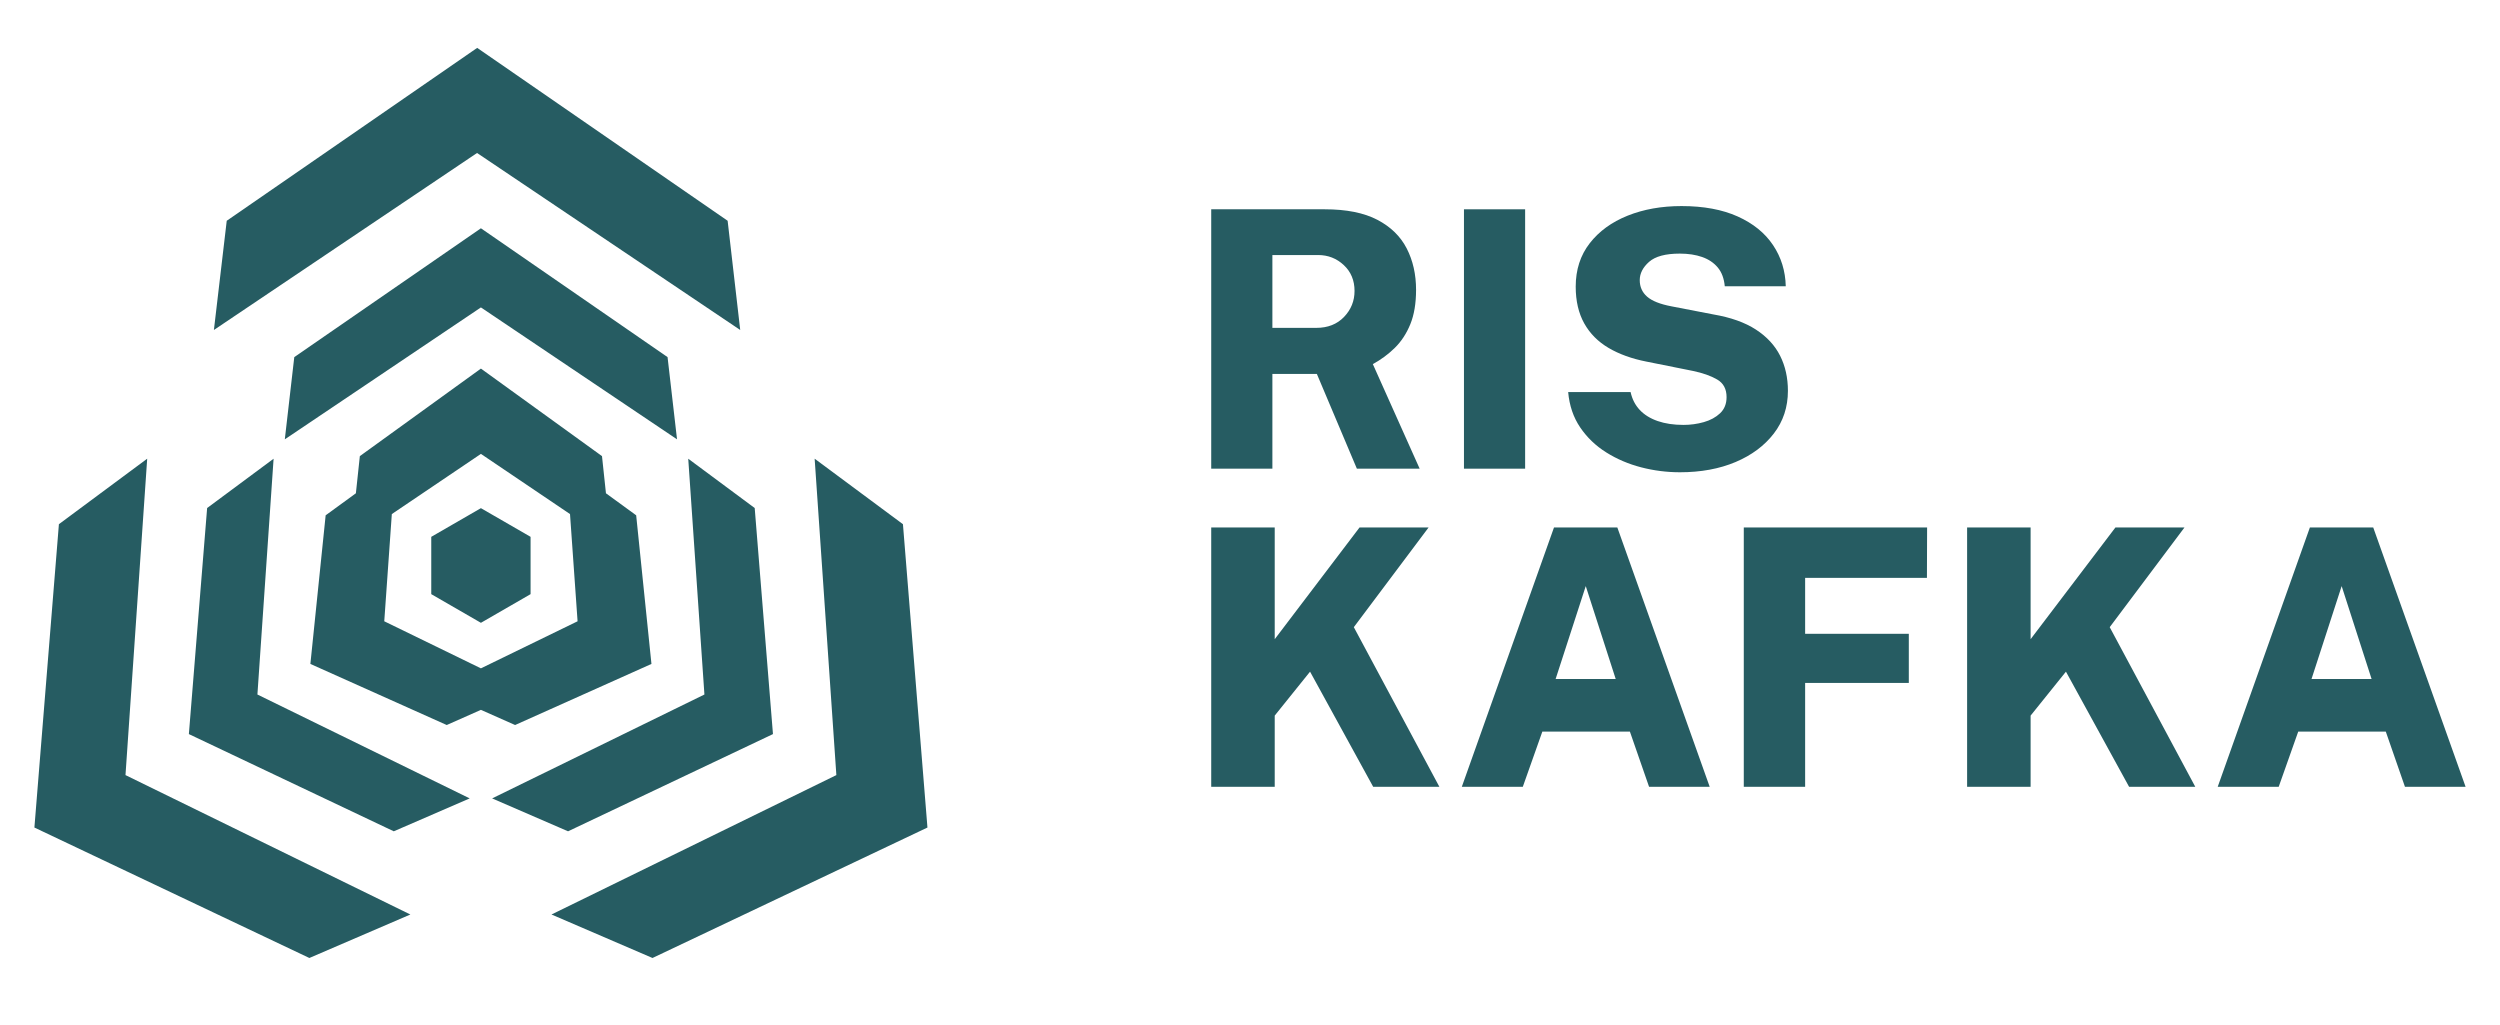
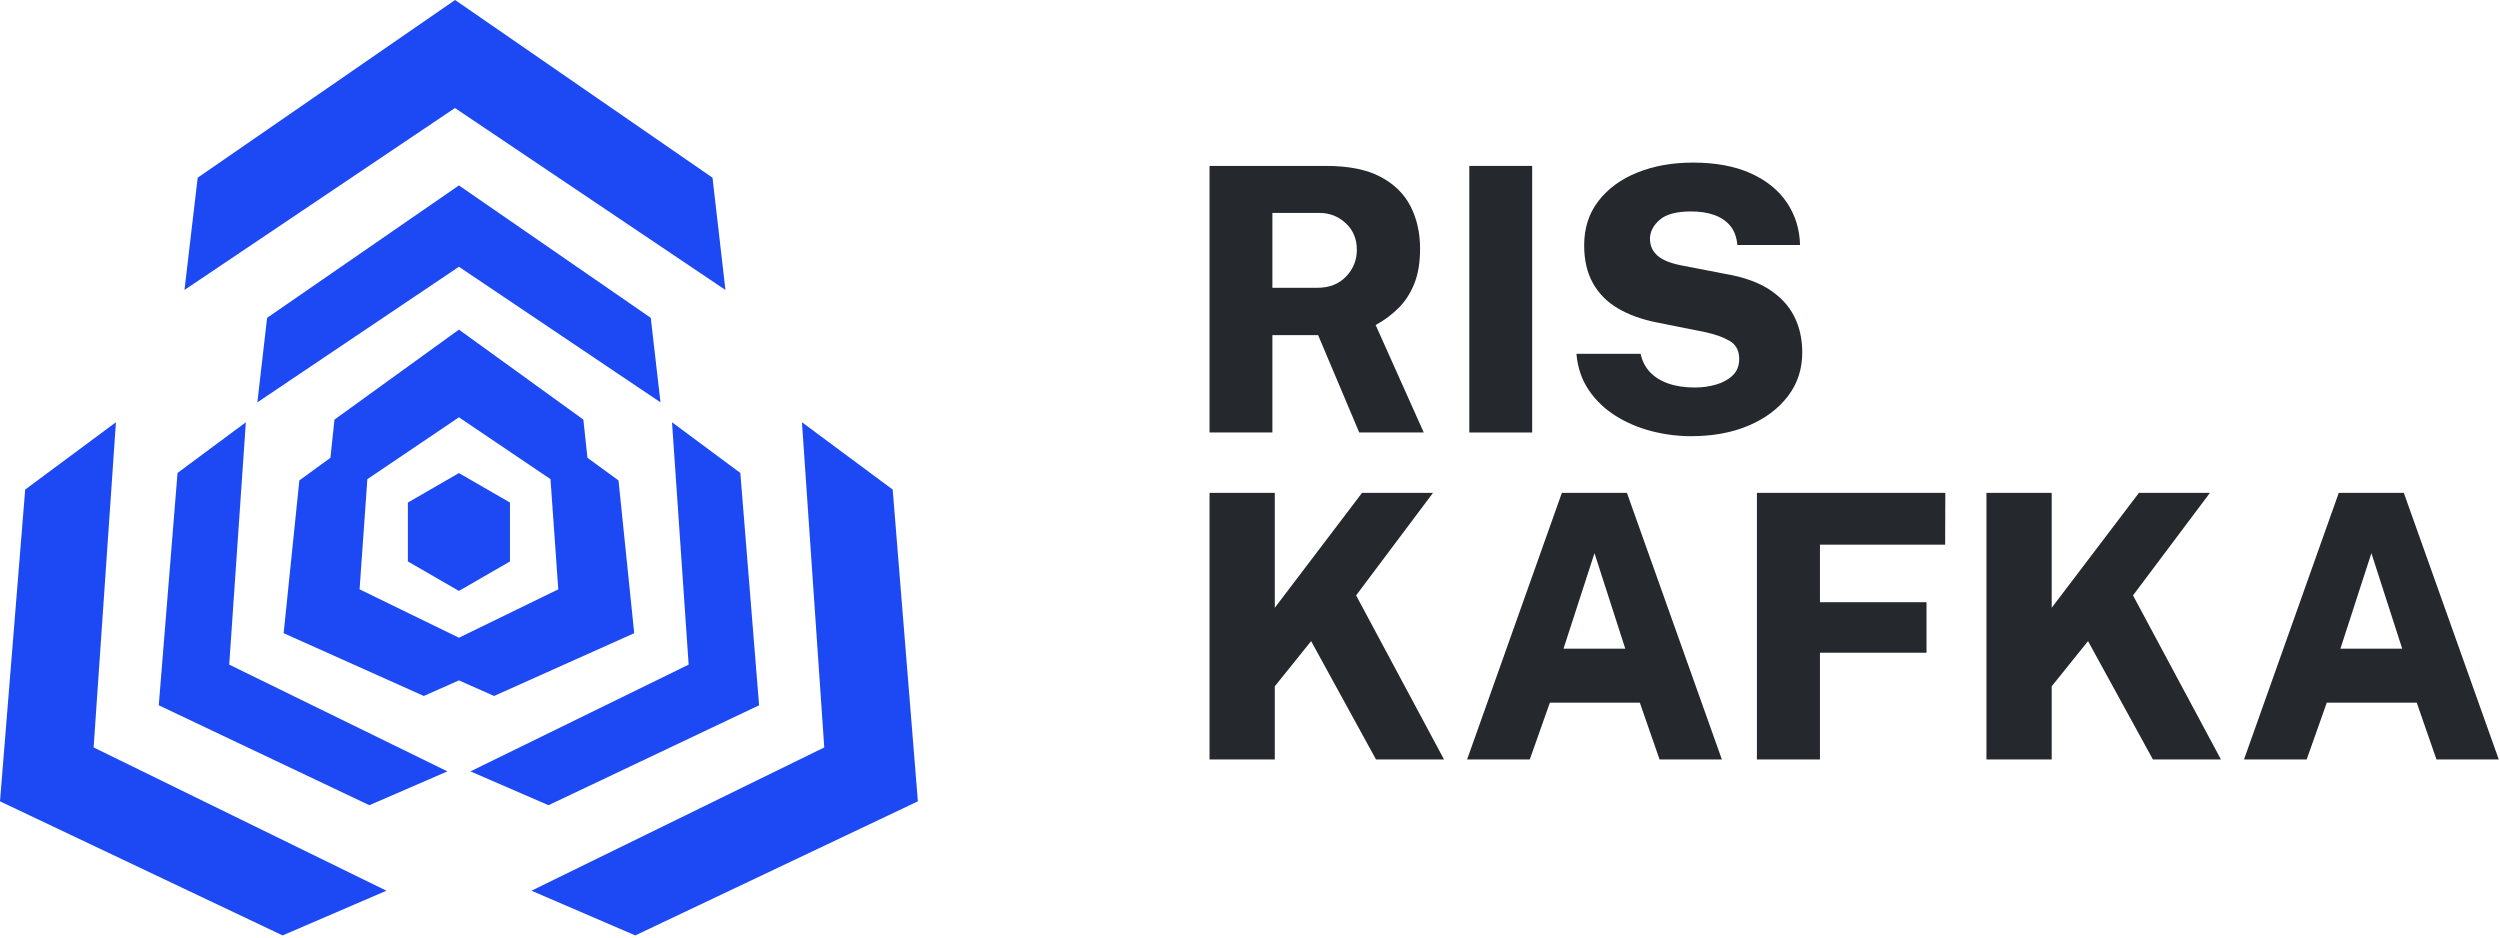
- <svg xmlns="http://www.w3.org/2000/svg" width="100%" height="100%" viewBox="0 0 1220 500" version="1.1" xml:space="preserve" style="fill-rule:evenodd;clip-rule:evenodd;stroke-linejoin:round;stroke-miterlimit:2;">
-   <path d="M295.704,240.722L310.455,251.47L317.908,323.999L251.37,353.81L234.688,346.409L218.005,353.81L151.466,323.999L158.919,251.47L173.671,240.722L175.602,222.587L234.688,179.869L293.773,222.587L295.704,240.722ZM191.21,250.864L187.519,303.185L234.688,326.154L281.856,303.185L278.165,250.864L234.688,221.498L191.21,250.864ZM234.64,303.892L234.628,303.899L210.455,289.943L210.455,262.03L210.477,262.017L210.477,261.974L210.514,261.953L210.514,261.938L234.688,247.982L258.861,261.938L258.861,261.953L258.898,261.974L258.898,262.017L258.921,262.03L258.921,289.943L234.747,303.899L234.735,303.892L234.688,303.919L234.64,303.892ZM234.688,111.399L325.768,174.274L330.389,214.394L234.688,150.022L138.986,214.394L143.607,174.274L234.688,111.399ZM377.205,358.234L277.213,405.674L240.158,389.617L343.756,338.922L335.86,223.857L368.293,247.919L377.205,358.234ZM92.17,358.234L101.081,247.919L133.515,223.857L125.619,338.922L229.216,389.617L192.162,405.674L92.17,358.234ZM452.595,403.839L318.416,467.499L269.127,446.274L408.144,378.247L397.548,223.842L440.636,255.807L452.595,403.839ZM16.788,403.839L28.745,255.807L71.833,223.842L61.238,378.247L200.255,446.274L150.966,467.499L16.788,403.839ZM232.865,23.364L355.085,107.736L361.225,161.034L232.804,74.655L104.382,161.034L110.646,107.736L232.865,23.364Z" style="fill:rgb(38,92,98);" />
+ <svg xmlns="http://www.w3.org/2000/svg" width="100%" height="100%" viewBox="0 0 1187 445" version="1.1" xml:space="preserve" style="fill-rule:evenodd;clip-rule:evenodd;stroke-linejoin:round;stroke-miterlimit:2;">
+   <path d="M278.916,217.358L293.668,228.106L301.121,300.635L234.582,330.445L217.9,323.045L201.217,330.445L134.679,300.635L142.132,228.106L156.884,217.358L158.814,199.223L217.9,156.504L276.985,199.223L278.916,217.358ZM174.422,227.499L170.731,279.82L217.9,302.79L265.069,279.82L261.377,227.499L217.9,198.134L174.422,227.499ZM217.852,280.528L217.84,280.535L193.667,266.578L193.667,238.666L193.69,238.652L193.69,238.61L193.726,238.589L193.726,238.574L217.9,224.618L242.074,238.574L242.074,238.589L242.11,238.61L242.11,238.652L242.133,238.666L242.133,266.578L217.959,280.535L217.947,280.528L217.9,280.555L217.852,280.528ZM217.9,88.035L308.98,150.91L313.601,191.029L217.9,126.658L122.198,191.029L126.819,150.91L217.9,88.035ZM360.417,334.87L260.425,382.31L223.371,366.253L326.968,315.558L319.072,200.493L351.506,224.555L360.417,334.87ZM75.382,334.87L84.294,224.555L116.727,200.493L108.832,315.558L212.429,366.253L175.374,382.31L75.382,334.87ZM435.807,380.475L301.628,444.135L252.339,422.909L391.357,354.883L380.761,200.477L423.849,232.443L435.807,380.475ZM0,380.475L11.957,232.443L55.046,200.477L44.45,354.883L183.467,422.909L134.178,444.135L0,380.475ZM216.077,0L338.298,84.372L344.437,137.669L216.016,51.29L87.594,137.669L93.858,84.372L216.077,0Z" style="fill:rgb(29,73,244);" />
  <g>
-     <path d="M591.074,228.714L591.074,102.137L646.484,102.137C657.047,102.137 665.596,103.844 672.132,107.258C678.668,110.672 683.453,115.341 686.488,121.264C689.523,127.187 691.04,133.913 691.04,141.441C691.04,148.035 690.106,153.623 688.239,158.204C686.371,162.785 683.847,166.637 680.667,169.759C677.486,172.881 673.912,175.522 669.944,177.681L692.791,228.714L662.153,228.714L642.633,182.495L620.924,182.495L620.924,228.714L591.074,228.714ZM620.924,159.999L642.37,159.999C647.972,159.999 652.48,158.219 655.894,154.659C659.308,151.099 661.015,146.868 661.015,141.966C661.015,136.831 659.264,132.629 655.763,129.361C652.261,126.093 648.089,124.459 643.245,124.459L620.924,124.459L620.924,159.999Z" style="fill:rgb(38,92,98);fill-rule:nonzero;" />
-     <rect x="714.412" y="102.137" width="29.85" height="126.577" style="fill:rgb(38,92,98);fill-rule:nonzero;" />
-     <path d="M819.805,230.465C813.386,230.465 807.083,229.663 800.897,228.058C794.712,226.453 789.036,224.031 783.872,220.792C778.707,217.554 774.462,213.483 771.135,208.581C767.809,203.679 765.854,197.931 765.27,191.337L795.733,191.337C796.491,194.78 797.98,197.683 800.197,200.046C802.415,202.41 805.333,204.219 808.951,205.474C812.569,206.728 816.771,207.356 821.556,207.356C824.941,207.356 828.238,206.903 831.447,205.999C834.657,205.094 837.312,203.65 839.413,201.666C841.514,199.682 842.564,197.056 842.564,193.788C842.564,189.819 841.018,186.945 837.925,185.165C834.832,183.385 830.893,181.999 826.108,181.007L803.436,176.455C796.316,175.055 790.174,172.837 785.01,169.803C779.845,166.768 775.877,162.771 773.105,157.81C770.333,152.85 768.947,146.868 768.947,139.865C768.947,131.637 771.223,124.59 775.775,118.726C780.326,112.861 786.498,108.367 794.288,105.245C802.079,102.123 810.847,100.562 820.593,100.562C831.331,100.562 840.464,102.254 847.992,105.639C855.52,109.024 861.268,113.678 865.236,119.601C869.205,125.524 871.276,132.221 871.451,139.69L841.689,139.69C841.339,135.897 840.201,132.848 838.275,130.543C836.349,128.238 833.811,126.531 830.66,125.422C827.508,124.313 823.861,123.759 819.718,123.759C812.773,123.759 807.784,125.101 804.749,127.785C801.714,130.47 800.197,133.446 800.197,136.714C800.197,139.982 801.393,142.667 803.786,144.767C806.179,146.868 810.147,148.444 815.691,149.494L836.087,153.434C844.607,154.892 851.537,157.358 856.877,160.83C862.216,164.303 866.155,168.563 868.694,173.611C871.232,178.658 872.502,184.363 872.502,190.724C872.502,198.66 870.211,205.605 865.63,211.557C861.049,217.51 854.819,222.149 846.941,225.476C839.063,228.802 830.018,230.465 819.805,230.465Z" style="fill:rgb(38,92,98);fill-rule:nonzero;" />
-     <path d="M591.074,383.967L591.074,257.39L622.062,257.39L622.062,311.925L663.466,257.39L697.167,257.39L660.665,306.06L702.42,383.967L670.119,383.967L639.306,327.769L622.062,349.215L622.062,383.967L591.074,383.967Z" style="fill:rgb(38,92,98);fill-rule:nonzero;" />
-     <path d="M713.362,383.967L758.355,257.39L789.255,257.39L834.336,383.967L804.749,383.967L795.383,357.006L752.665,357.006L743.124,383.967L713.362,383.967ZM759.143,331.358L788.467,331.358L773.849,286.014L759.143,331.358Z" style="fill:rgb(38,92,98);fill-rule:nonzero;" />
-     <path d="M850.968,383.967L850.968,257.39L940.43,257.39L940.342,281.988L880.905,281.988L880.905,309.299L931.501,309.299L931.501,333.284L880.905,333.284L880.905,383.967L850.968,383.967Z" style="fill:rgb(38,92,98);fill-rule:nonzero;" />
-     <path d="M959.95,383.967L959.95,257.39L990.938,257.39L990.938,311.925L1032.34,257.39L1066.04,257.39L1029.54,306.06L1071.3,383.967L1039,383.967L1008.18,327.769L990.938,349.215L990.938,383.967L959.95,383.967Z" style="fill:rgb(38,92,98);fill-rule:nonzero;" />
-     <path d="M1082.24,383.967L1127.23,257.39L1158.13,257.39L1203.21,383.967L1173.62,383.967L1164.26,357.006L1121.54,357.006L1112,383.967L1082.24,383.967ZM1128.02,331.358L1157.34,331.358L1142.73,286.014L1128.02,331.358Z" style="fill:rgb(38,92,98);fill-rule:nonzero;" />
+     <path d="M574.286,205.35L574.286,78.773L629.696,78.773C640.259,78.773 648.808,80.48 655.344,83.894C661.88,87.308 666.666,91.977 669.7,97.9C672.735,103.823 674.252,110.549 674.252,118.077C674.252,124.671 673.318,130.259 671.451,134.84C669.583,139.421 667.06,143.273 663.879,146.395C660.699,149.517 657.124,152.158 653.156,154.317L676.003,205.35L645.365,205.35L625.845,159.131L604.136,159.131L604.136,205.35L574.286,205.35ZM604.136,136.635L625.582,136.635C631.184,136.635 635.693,134.855 639.106,131.295C642.52,127.735 644.227,123.504 644.227,118.602C644.227,113.467 642.477,109.265 638.975,105.997C635.474,102.729 631.301,101.095 626.457,101.095L604.136,101.095L604.136,136.635Z" style="fill:rgb(37,41,46);fill-rule:nonzero;" />
+     <rect x="697.624" y="78.773" width="29.85" height="126.577" style="fill:rgb(37,41,46);fill-rule:nonzero;" />
+     <path d="M803.017,207.101C796.598,207.101 790.295,206.298 784.11,204.694C777.924,203.089 772.248,200.667 767.084,197.428C761.919,194.189 757.674,190.119 754.347,185.217C751.021,180.315 749.066,174.567 748.482,167.972L778.945,167.972C779.704,171.415 781.192,174.319 783.409,176.682C785.627,179.046 788.545,180.855 792.163,182.109C795.781,183.364 799.983,183.991 804.768,183.991C808.153,183.991 811.45,183.539 814.66,182.635C817.869,181.73 820.525,180.286 822.625,178.302C824.726,176.317 825.777,173.691 825.777,170.423C825.777,166.455 824.23,163.581 821.137,161.801C818.044,160.021 814.105,158.635 809.32,157.643L786.648,153.091C779.529,151.691 773.386,149.473 768.222,146.439C763.057,143.404 759.089,139.406 756.317,134.446C753.545,129.486 752.159,123.504 752.159,116.501C752.159,108.273 754.435,101.226 758.987,95.361C763.539,89.496 769.71,85.003 777.501,81.881C785.291,78.759 794.059,77.198 803.805,77.198C814.543,77.198 823.676,78.89 831.204,82.275C838.732,85.659 844.48,90.313 848.448,96.237C852.417,102.16 854.488,108.856 854.663,116.326L824.901,116.326C824.551,112.533 823.413,109.484 821.487,107.179C819.562,104.874 817.023,103.167 813.872,102.058C810.72,100.949 807.073,100.395 802.93,100.395C795.985,100.395 790.996,101.737 787.961,104.421C784.927,107.106 783.409,110.082 783.409,113.35C783.409,116.618 784.606,119.302 786.998,121.403C789.391,123.504 793.359,125.08 798.903,126.13L819.299,130.069C827.819,131.528 834.749,133.994 840.089,137.466C845.428,140.938 849.368,145.198 851.906,150.246C854.445,155.294 855.714,160.999 855.714,167.36C855.714,175.296 853.423,182.241 848.842,188.193C844.261,194.146 838.032,198.785 830.153,202.111C822.275,205.438 813.23,207.101 803.017,207.101Z" style="fill:rgb(37,41,46);fill-rule:nonzero;" />
+     <path d="M574.286,360.603L574.286,234.026L605.274,234.026L605.274,288.561L646.678,234.026L680.38,234.026L643.877,282.696L685.632,360.603L653.331,360.603L622.518,304.405L605.274,325.851L605.274,360.603L574.286,360.603Z" style="fill:rgb(37,41,46);fill-rule:nonzero;" />
+     <path d="M696.574,360.603L741.567,234.026L772.467,234.026L817.548,360.603L787.961,360.603L778.595,333.642L735.877,333.642L726.336,360.603L696.574,360.603ZM742.355,307.994L771.679,307.994L757.061,262.65L742.355,307.994Z" style="fill:rgb(37,41,46);fill-rule:nonzero;" />
+     <path d="M834.18,360.603L834.18,234.026L923.642,234.026L923.554,258.624L864.117,258.624L864.117,285.935L914.713,285.935L914.713,309.92L864.117,309.92L864.117,360.603L834.18,360.603Z" style="fill:rgb(37,41,46);fill-rule:nonzero;" />
+     <path d="M943.162,360.603L943.162,234.026L974.15,234.026L974.15,288.561L1015.55,234.026L1049.26,234.026L1012.75,282.696L1054.51,360.603L1022.21,360.603L991.395,304.405L974.15,325.851L974.15,360.603L943.162,360.603Z" style="fill:rgb(37,41,46);fill-rule:nonzero;" />
+     <path d="M1065.45,360.603L1110.44,234.026L1141.34,234.026L1186.42,360.603L1156.84,360.603L1147.47,333.642L1104.75,333.642L1095.21,360.603L1065.45,360.603ZM1111.23,307.994L1140.56,307.994L1125.94,262.65L1111.23,307.994Z" style="fill:rgb(37,41,46);fill-rule:nonzero;" />
  </g>
</svg>
